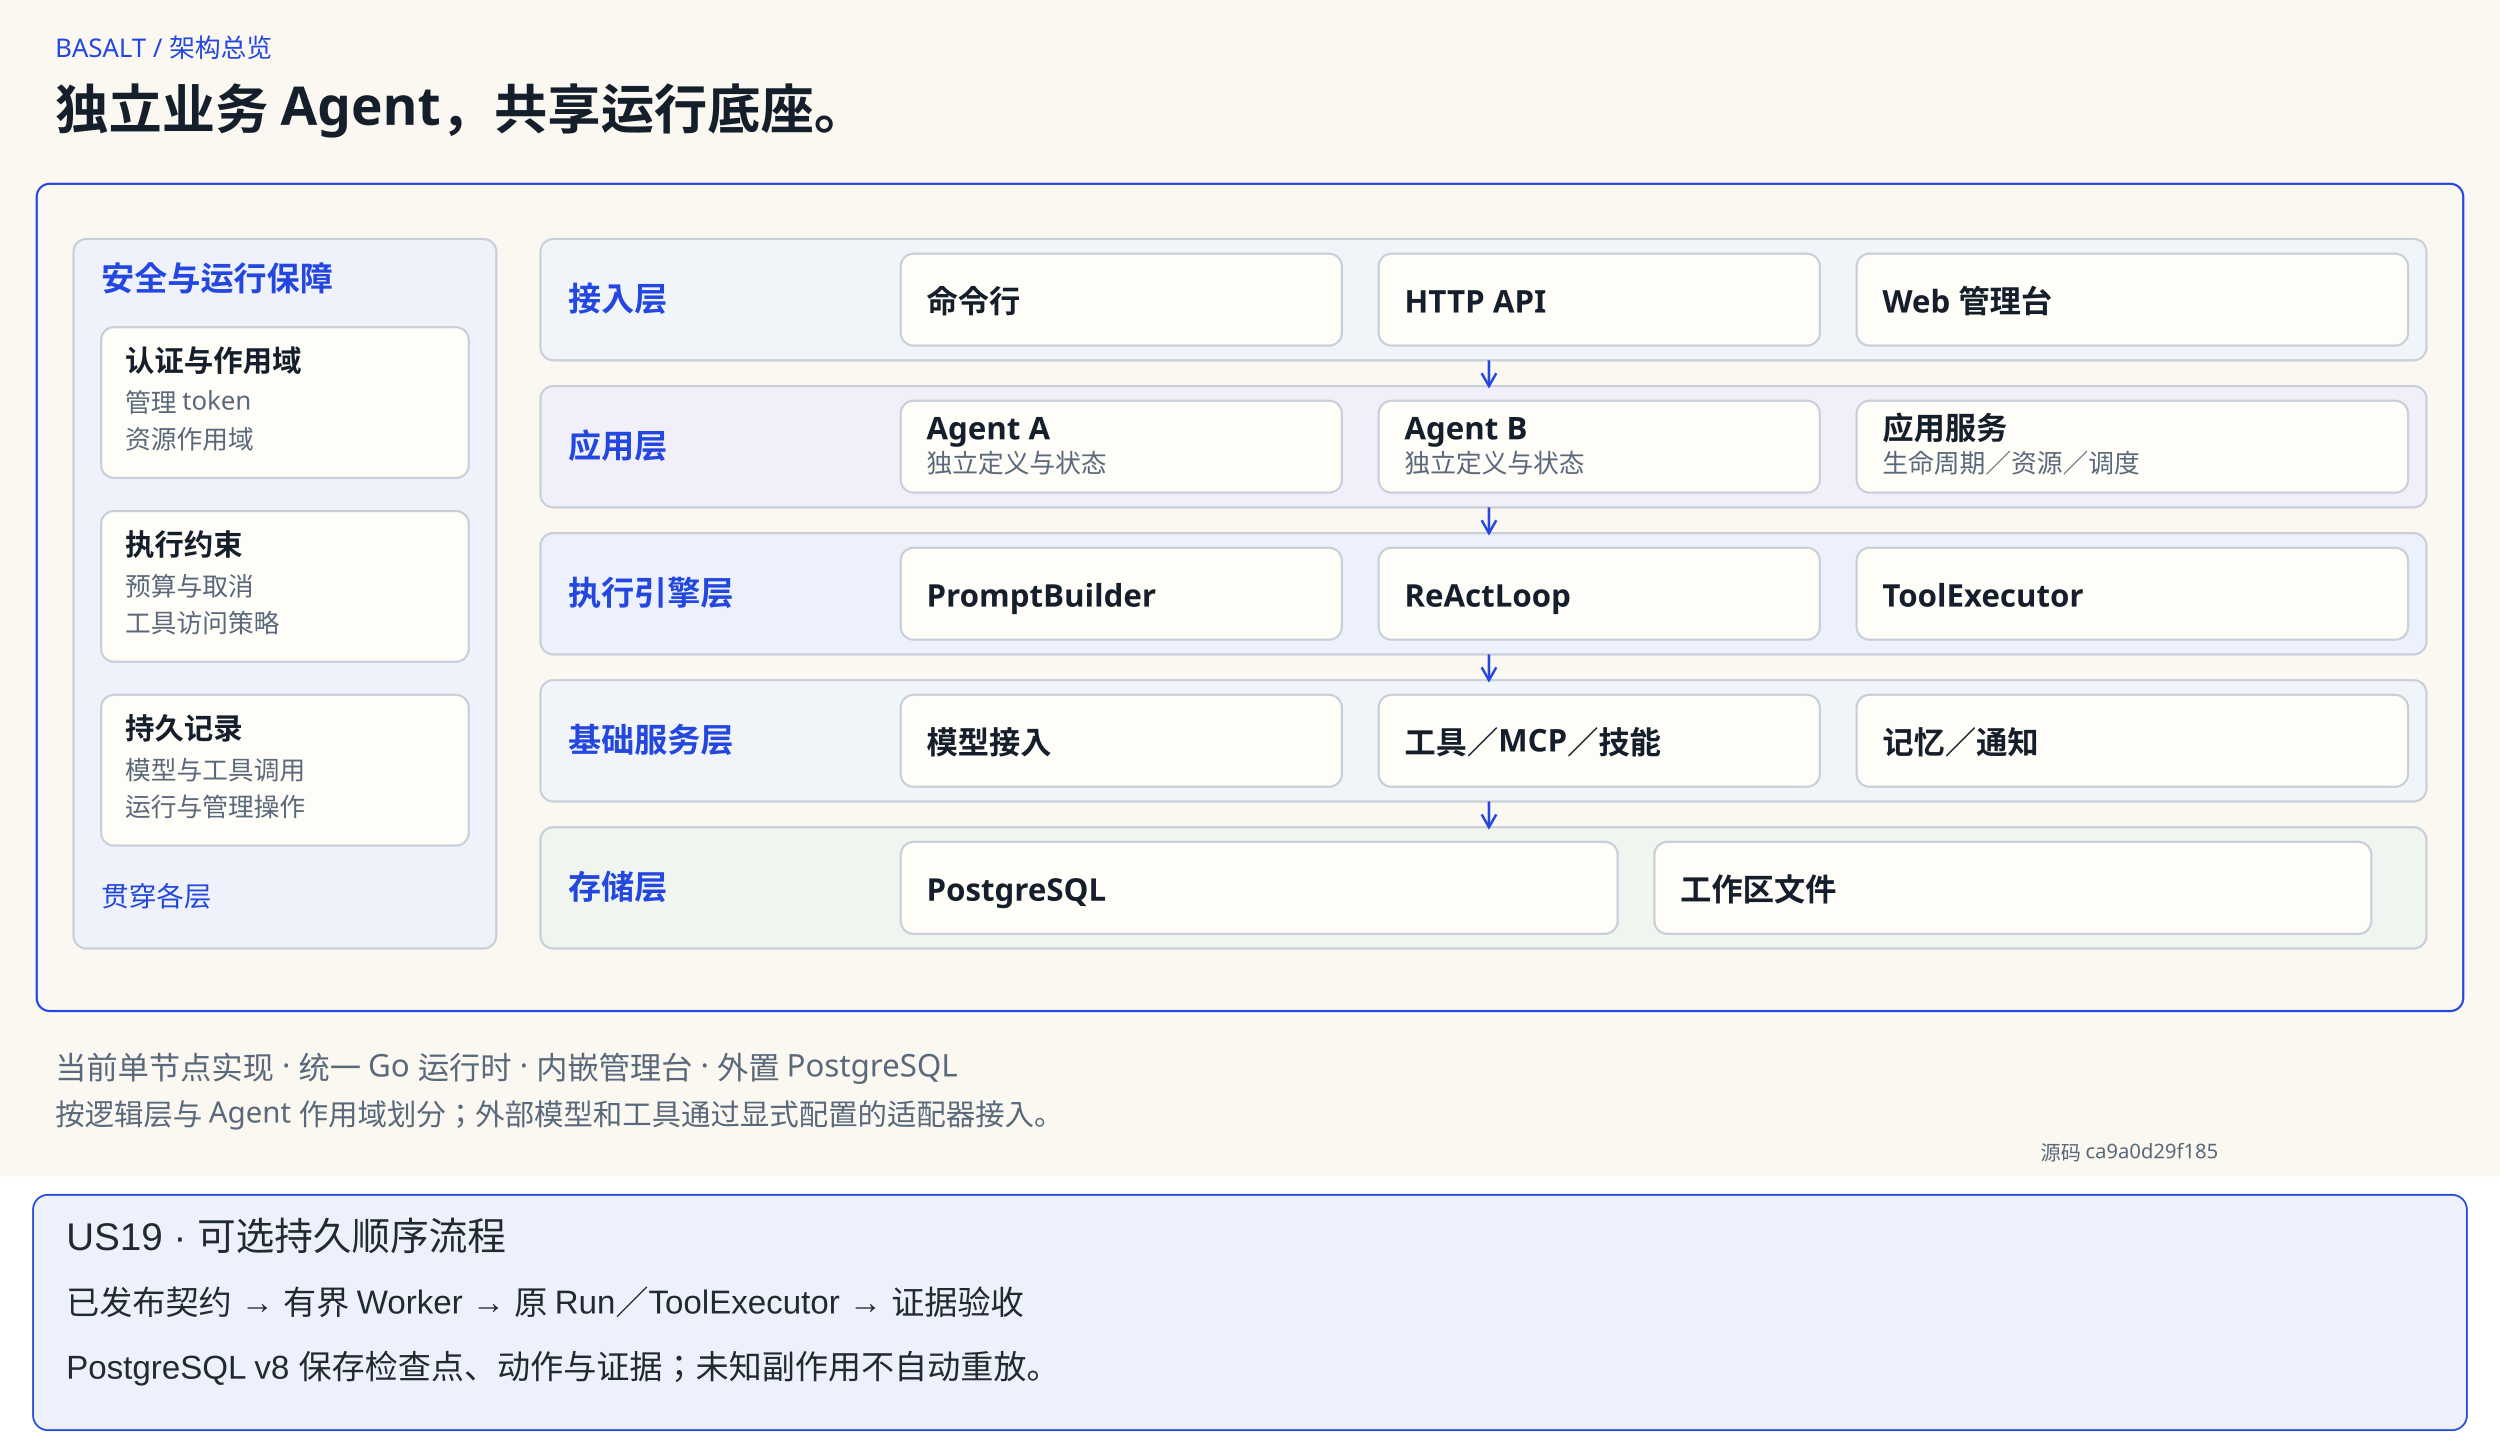
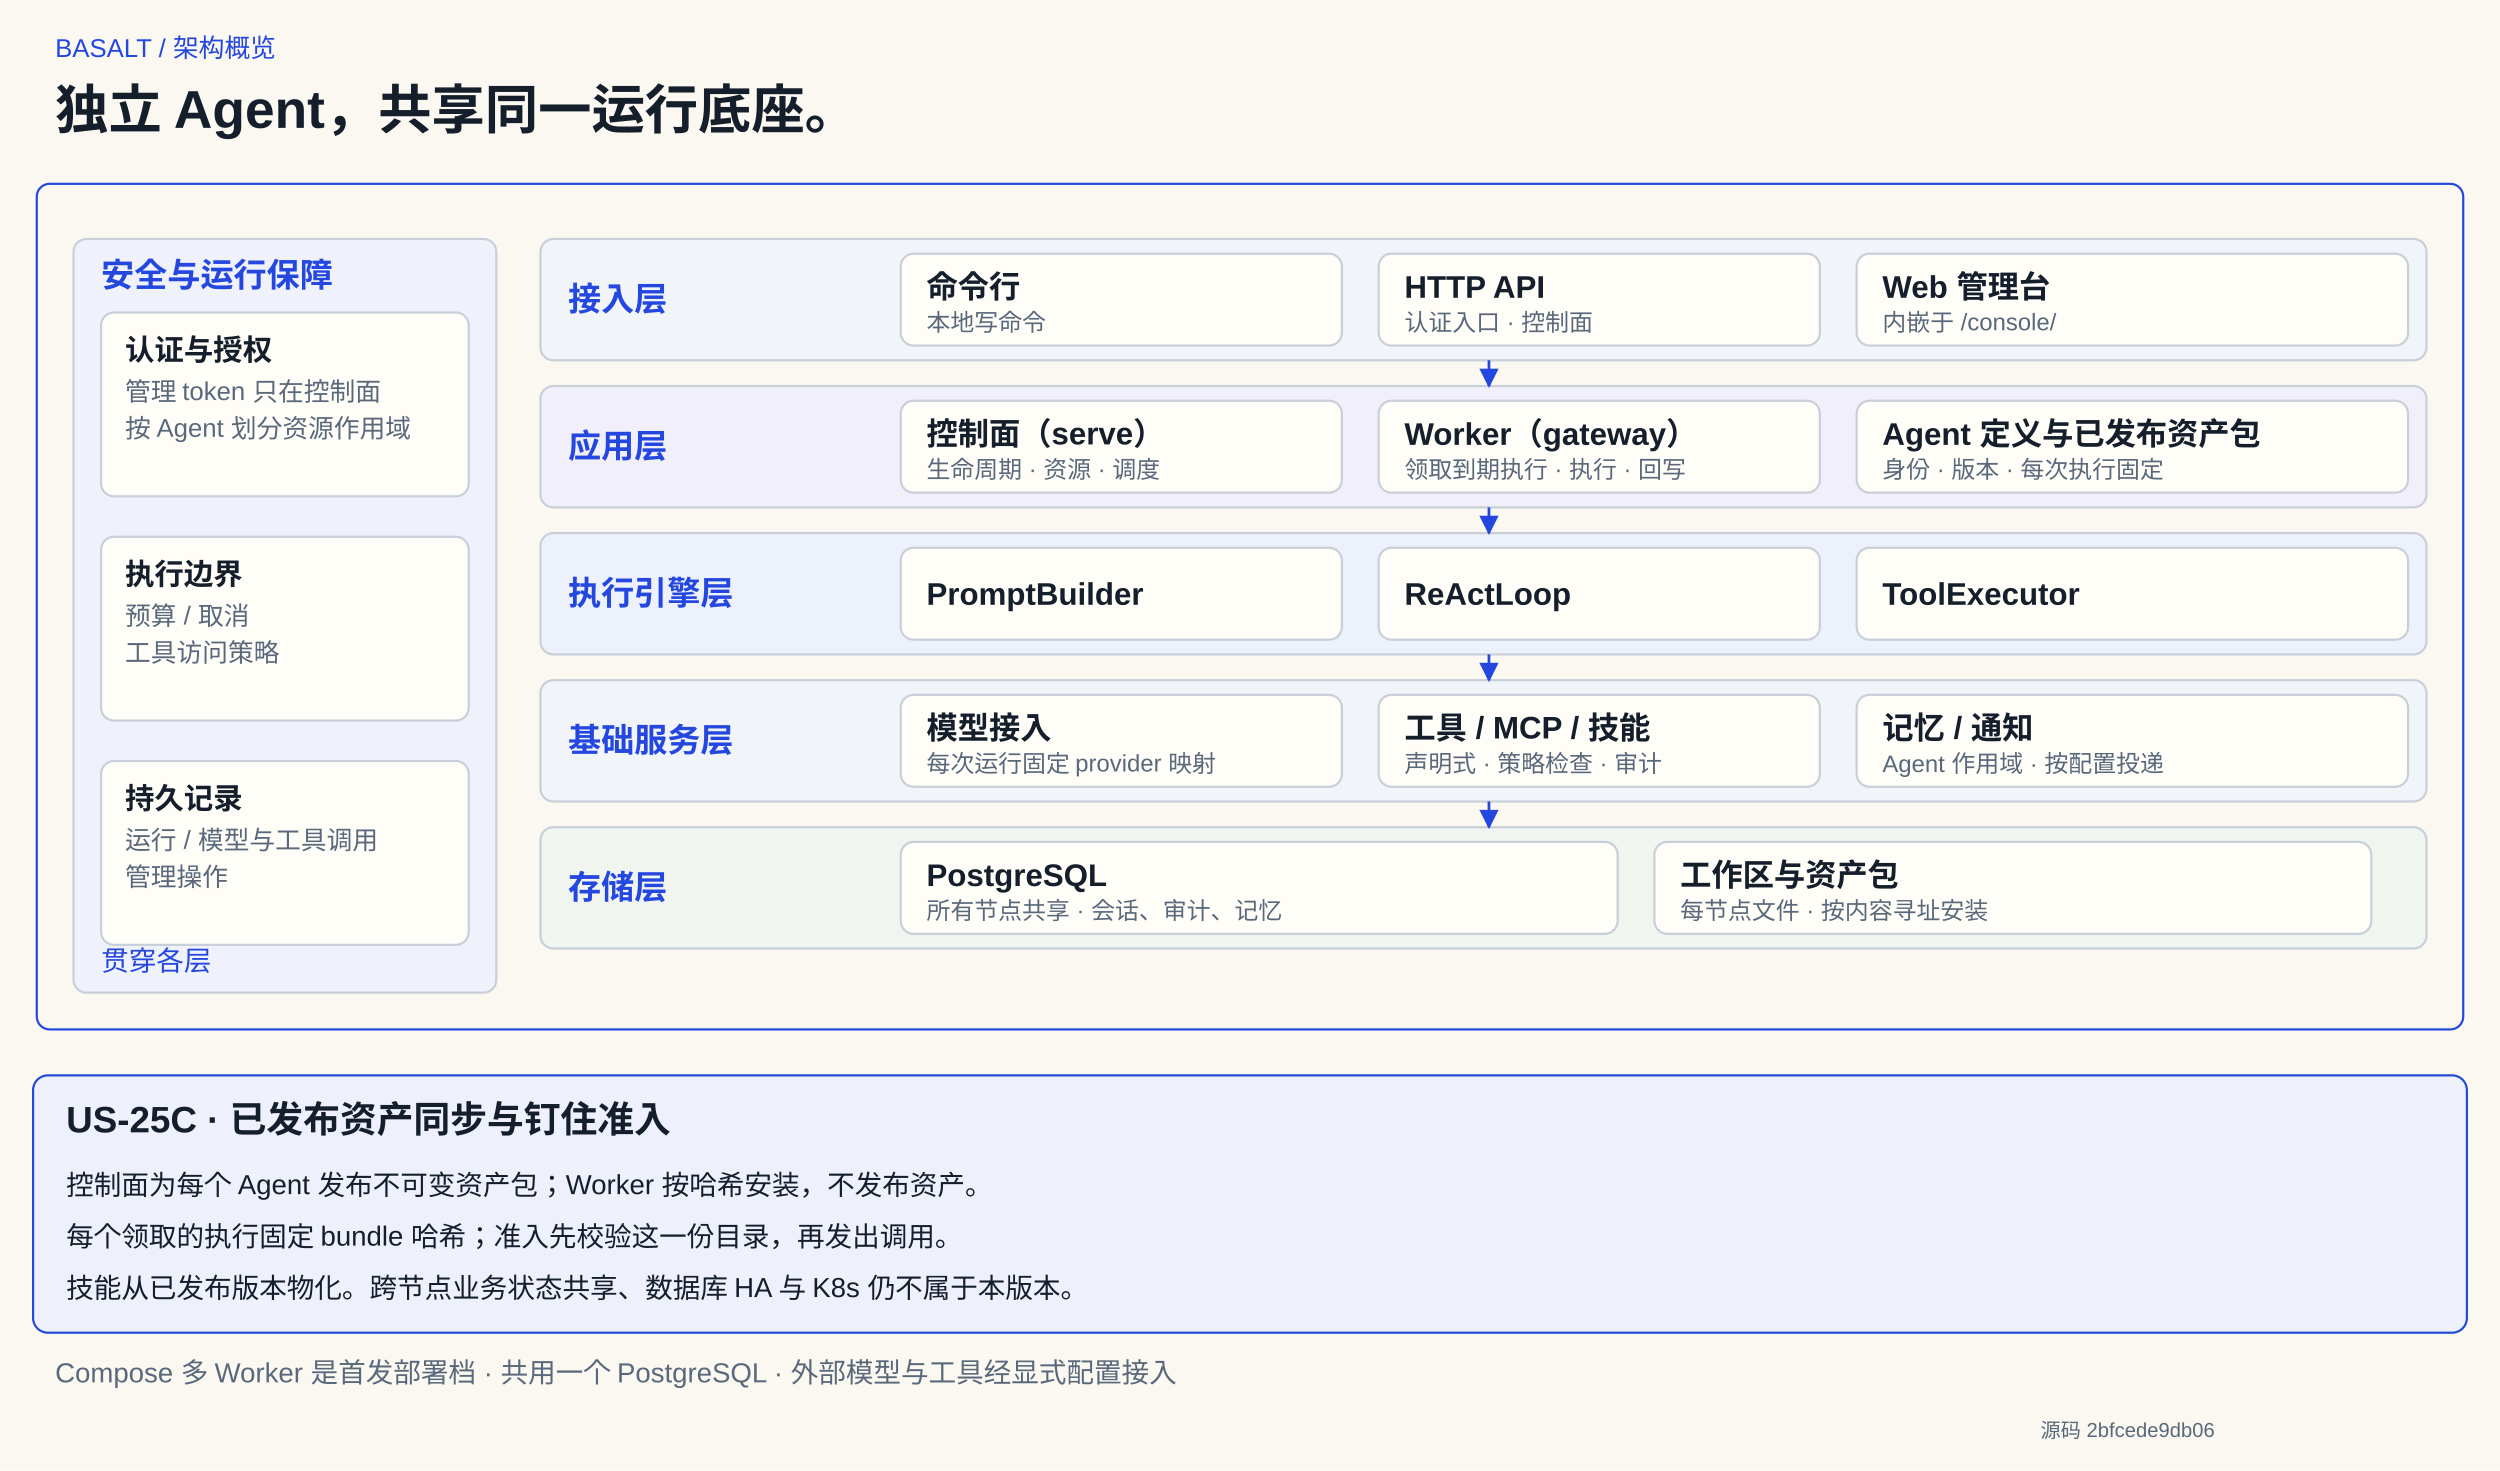
- <svg xmlns="http://www.w3.org/2000/svg" viewBox="0 0 1360 790" role="img" aria-labelledby="summary-title summary-desc" data-diagram-id="system-architecture" data-source-commit="ca9a0d29f185a548b14b595e6068c52df1c3cdf4" data-working-tree-feature="US19">
-   <rect width="1360" height="640" fill="#faf8f1" />
-   <g font-family="sans-serif">
-     <rect x="20" y="100" width="1320" height="450" rx="7" fill="#faf8f1" stroke="#2447df" stroke-width="1.2" />
-     <rect x="40" y="130" width="230" height="386" rx="7" fill="#eff2fb" stroke="#c8cfd8" stroke-width="1.2" />
-     <rect x="55" y="178" width="200" height="82" rx="7" fill="#fffdf8" stroke="#c8cfd8" stroke-width="1.2" />
-     <rect x="55" y="278" width="200" height="82" rx="7" fill="#fffdf8" stroke="#c8cfd8" stroke-width="1.2" />
-     <rect x="55" y="378" width="200" height="82" rx="7" fill="#fffdf8" stroke="#c8cfd8" stroke-width="1.2" />
+ <svg xmlns="http://www.w3.org/2000/svg" width="1360" height="800" viewBox="0 0 1360 800" role="img" aria-labelledby="diagram-title diagram-desc" data-diagram-id="system-architecture" data-source-commit="2bfcede9db06baf7cec27f1adb825a8e1ffb3969" data-working-tree-feature="US25C">
+   <defs>
+     <marker id="arrow" viewBox="0 0 10 10" refX="9" refY="5" markerWidth="7" markerHeight="7" orient="auto-start-reverse">
+       <path d="M0 0 L10 5 L0 10 Z" fill="#2447df" />
+     </marker>
+   </defs>
+   <g font-family="Arial, Microsoft YaHei, sans-serif" fill="#151e2b">
+     <rect width="1360" height="800" fill="#faf8f1" />
+     <rect x="20" y="100" width="1320" height="460" rx="7" fill="#faf8f1" stroke="#2447df" stroke-width="1.2" />
+     <rect x="40" y="130" width="230" height="410" rx="7" fill="#eff2fb" stroke="#c8cfd8" stroke-width="1.2" />
+     <rect x="55" y="170" width="200" height="100" rx="7" fill="#fffdf8" stroke="#c8cfd8" stroke-width="1.2" />
+     <rect x="55" y="292" width="200" height="100" rx="7" fill="#fffdf8" stroke="#c8cfd8" stroke-width="1.2" />
+     <rect x="55" y="414" width="200" height="100" rx="7" fill="#fffdf8" stroke="#c8cfd8" stroke-width="1.2" />
    <rect x="294" y="130" width="1026" height="66" rx="7" fill="#f1f5fa" stroke="#c8cfd8" stroke-width="1.2" />
+     <rect x="294" y="210" width="1026" height="66" rx="7" fill="#f1f0fa" stroke="#c8cfd8" stroke-width="1.2" />
+     <rect x="294" y="290" width="1026" height="66" rx="7" fill="#edf1fb" stroke="#c8cfd8" stroke-width="1.2" />
+     <rect x="294" y="370" width="1026" height="66" rx="7" fill="#f1f5fa" stroke="#c8cfd8" stroke-width="1.2" />
+     <rect x="294" y="450" width="1026" height="66" rx="7" fill="#f0f5ef" stroke="#c8cfd8" stroke-width="1.2" />
    <rect x="490" y="138" width="240" height="50" rx="7" fill="#fffdf8" stroke="#c8cfd8" stroke-width="1.2" />
    <rect x="750" y="138" width="240" height="50" rx="7" fill="#fffdf8" stroke="#c8cfd8" stroke-width="1.2" />
    <rect x="1010" y="138" width="300" height="50" rx="7" fill="#fffdf8" stroke="#c8cfd8" stroke-width="1.2" />
-     <rect x="294" y="210" width="1026" height="66" rx="7" fill="#f1f0fa" stroke="#c8cfd8" stroke-width="1.2" />
    <rect x="490" y="218" width="240" height="50" rx="7" fill="#fffdf8" stroke="#c8cfd8" stroke-width="1.2" />
    <rect x="750" y="218" width="240" height="50" rx="7" fill="#fffdf8" stroke="#c8cfd8" stroke-width="1.2" />
    <rect x="1010" y="218" width="300" height="50" rx="7" fill="#fffdf8" stroke="#c8cfd8" stroke-width="1.2" />
-     <rect x="294" y="290" width="1026" height="66" rx="7" fill="#edf1fb" stroke="#c8cfd8" stroke-width="1.2" />
    <rect x="490" y="298" width="240" height="50" rx="7" fill="#fffdf8" stroke="#c8cfd8" stroke-width="1.2" />
    <rect x="750" y="298" width="240" height="50" rx="7" fill="#fffdf8" stroke="#c8cfd8" stroke-width="1.2" />
    <rect x="1010" y="298" width="300" height="50" rx="7" fill="#fffdf8" stroke="#c8cfd8" stroke-width="1.2" />
-     <rect x="294" y="370" width="1026" height="66" rx="7" fill="#f1f5fa" stroke="#c8cfd8" stroke-width="1.2" />
    <rect x="490" y="378" width="240" height="50" rx="7" fill="#fffdf8" stroke="#c8cfd8" stroke-width="1.2" />
    <rect x="750" y="378" width="240" height="50" rx="7" fill="#fffdf8" stroke="#c8cfd8" stroke-width="1.2" />
    <rect x="1010" y="378" width="300" height="50" rx="7" fill="#fffdf8" stroke="#c8cfd8" stroke-width="1.2" />
-     <rect x="294" y="450" width="1026" height="66" rx="7" fill="#f0f5ef" stroke="#c8cfd8" stroke-width="1.2" />
    <rect x="490" y="458" width="390" height="50" rx="7" fill="#fffdf8" stroke="#c8cfd8" stroke-width="1.2" />
    <rect x="900" y="458" width="390" height="50" rx="7" fill="#fffdf8" stroke="#c8cfd8" stroke-width="1.2" />
-     <path d="M810 196V210" fill="none" stroke="#2447df" stroke-width="1.4" />
-     <path d="M806 203L810 210L814 203" fill="none" stroke="#2447df" stroke-width="1.4" />
-     <path d="M810 276V290" fill="none" stroke="#2447df" stroke-width="1.4" />
-     <path d="M806 283L810 290L814 283" fill="none" stroke="#2447df" stroke-width="1.4" />
-     <path d="M810 356V370" fill="none" stroke="#2447df" stroke-width="1.4" />
-     <path d="M806 363L810 370L814 363" fill="none" stroke="#2447df" stroke-width="1.4" />
-     <path d="M810 436V450" fill="none" stroke="#2447df" stroke-width="1.4" />
-     <path d="M806 443L810 450L814 443" fill="none" stroke="#2447df" stroke-width="1.4" />
-     <text x="55" y="158" font-size="18" fill="#2447df" font-weight="600">安全与运行保障</text>
-     <text x="68" y="202" font-size="16" fill="#151e2b" font-weight="600">认证与作用域</text>
-     <text x="68" y="224" font-size="14" fill="#59687a">管理 token</text>
-     <text x="68" y="244" font-size="14" fill="#59687a">资源作用域</text>
-     <text x="68" y="302" font-size="16" fill="#151e2b" font-weight="600">执行约束</text>
-     <text x="68" y="324" font-size="14" fill="#59687a">预算与取消</text>
-     <text x="68" y="344" font-size="14" fill="#59687a">工具访问策略</text>
-     <text x="68" y="402" font-size="16" fill="#151e2b" font-weight="600">持久记录</text>
-     <text x="68" y="424" font-size="14" fill="#59687a">模型与工具调用</text>
-     <text x="68" y="444" font-size="14" fill="#59687a">运行与管理操作</text>
-     <text x="55" y="493" font-size="15" fill="#2447df">贯穿各层</text>
+     <rect x="18" y="585" width="1324" height="140" rx="8" fill="#eef1fb" stroke="#244bd8" stroke-width="1.2" />
+     <polyline points="810,196 810,210" fill="none" stroke="#2447df" stroke-width="1.5" marker-end="url(#arrow)" />
+     <polyline points="810,276 810,290" fill="none" stroke="#2447df" stroke-width="1.5" marker-end="url(#arrow)" />
+     <polyline points="810,356 810,370" fill="none" stroke="#2447df" stroke-width="1.5" marker-end="url(#arrow)" />
+     <polyline points="810,436 810,450" fill="none" stroke="#2447df" stroke-width="1.5" marker-end="url(#arrow)" />
+     <text x="55" y="156" font-size="18" fill="#2447df" font-weight="600">安全与运行保障</text>
+     <text x="68" y="196" font-size="16" fill="#151e2b" font-weight="600">认证与授权</text>
+     <text x="68" y="218" font-size="14" fill="#59687a">管理 token 只在控制面</text>
+     <text x="68" y="238" font-size="14" fill="#59687a">按 Agent 划分资源作用域</text>
+     <text x="68" y="318" font-size="16" fill="#151e2b" font-weight="600">执行边界</text>
+     <text x="68" y="340" font-size="14" fill="#59687a">预算 / 取消</text>
+     <text x="68" y="360" font-size="14" fill="#59687a">工具访问策略</text>
+     <text x="68" y="440" font-size="16" fill="#151e2b" font-weight="600">持久记录</text>
+     <text x="68" y="462" font-size="14" fill="#59687a">运行 / 模型与工具调用</text>
+     <text x="68" y="482" font-size="14" fill="#59687a">管理操作</text>
+     <text x="55" y="528" font-size="15" fill="#2447df">贯穿各层</text>
    <text x="309" y="169" font-size="18" fill="#2447df" font-weight="600">接入层</text>
-     <text x="504" y="170" font-size="17" fill="#151e2b" font-weight="600">命令行</text>
-     <text x="764" y="170" font-size="17" fill="#151e2b" font-weight="600">HTTP API</text>
-     <text x="1024" y="170" font-size="17" fill="#151e2b" font-weight="600">Web 管理台</text>
    <text x="309" y="249" font-size="18" fill="#2447df" font-weight="600">应用层</text>
-     <text x="504" y="239" font-size="17" fill="#151e2b" font-weight="600">Agent A</text>
-     <text x="504" y="257" font-size="14" fill="#59687a">独立定义与状态</text>
-     <text x="764" y="239" font-size="17" fill="#151e2b" font-weight="600">Agent B</text>
-     <text x="764" y="257" font-size="14" fill="#59687a">独立定义与状态</text>
-     <text x="1024" y="239" font-size="17" fill="#151e2b" font-weight="600">应用服务</text>
-     <text x="1024" y="257" font-size="14" fill="#59687a">生命周期／资源／调度</text>
    <text x="309" y="329" font-size="18" fill="#2447df" font-weight="600">执行引擎层</text>
-     <text x="504" y="330" font-size="17" fill="#151e2b" font-weight="600">PromptBuilder</text>
-     <text x="764" y="330" font-size="17" fill="#151e2b" font-weight="600">ReActLoop</text>
-     <text x="1024" y="330" font-size="17" fill="#151e2b" font-weight="600">ToolExecutor</text>
    <text x="309" y="409" font-size="18" fill="#2447df" font-weight="600">基础服务层</text>
-     <text x="504" y="410" font-size="17" fill="#151e2b" font-weight="600">模型接入</text>
-     <text x="764" y="410" font-size="17" fill="#151e2b" font-weight="600">工具／MCP／技能</text>
-     <text x="1024" y="410" font-size="17" fill="#151e2b" font-weight="600">记忆／通知</text>
    <text x="309" y="489" font-size="18" fill="#2447df" font-weight="600">存储层</text>
-     <text x="504" y="490" font-size="17" fill="#151e2b" font-weight="600">PostgreSQL</text>
-     <text x="914" y="490" font-size="17" fill="#151e2b" font-weight="600">工作区文件</text>
-     <text x="30" y="31" font-size="14" fill="#2447df">BASALT / 架构总览</text>
-     <text x="30" y="70" font-size="29" fill="#151e2b" font-weight="600">独立业务 Agent，共享运行底座。</text>
-     <text x="30" y="587" font-size="17" fill="#59687a">当前单节点实现 · 统一 Go 运行时 · 内嵌管理台 · 外置 PostgreSQL</text>
-     <text x="30" y="612" font-size="16" fill="#59687a">按逻辑层与 Agent 作用域划分；外部模型和工具通过显式配置的适配器接入。</text>
-     <text x="1110" y="631" font-size="11" fill="#59687a">源码 ca9a0d29f185</text>
-   </g>
-   <g id="us19-flow" font-family="Arial, Microsoft YaHei, sans-serif">
-     <rect x="18" y="650" width="1324" height="128" rx="8" fill="#eef1fb" stroke="#244bd8" />
-     <text x="36" y="680" font-size="21" fill="#202b30">US19 · 可选持久顺序流程</text>
-     <text x="36" y="715" font-size="18" fill="#202b30">已发布契约 → 有界 Worker → 原 Run／ToolExecutor → 证据验收</text>
-     <text x="36" y="750" font-size="18" fill="#202b30">PostgreSQL v8 保存检查点、动作与证据；未知副作用不自动重放。</text>
+     <text x="504" y="162" font-size="17" fill="#151e2b" font-weight="600">命令行</text>
+     <text x="504" y="180" font-size="13" fill="#59687a">本地写命令</text>
+     <text x="764" y="162" font-size="17" fill="#151e2b" font-weight="600">HTTP API</text>
+     <text x="764" y="180" font-size="13" fill="#59687a">认证入口 · 控制面</text>
+     <text x="1024" y="162" font-size="17" fill="#151e2b" font-weight="600">Web 管理台</text>
+     <text x="1024" y="180" font-size="13" fill="#59687a">内嵌于 /console/</text>
+     <text x="504" y="242" font-size="17" fill="#151e2b" font-weight="600">控制面（serve）</text>
+     <text x="504" y="260" font-size="13" fill="#59687a">生命周期 · 资源 · 调度</text>
+     <text x="764" y="242" font-size="17" fill="#151e2b" font-weight="600">Worker（gateway）</text>
+     <text x="764" y="260" font-size="13" fill="#59687a">领取到期执行 · 执行 · 回写</text>
+     <text x="1024" y="242" font-size="17" fill="#151e2b" font-weight="600">Agent 定义与已发布资产包</text>
+     <text x="1024" y="260" font-size="13" fill="#59687a">身份 · 版本 · 每次执行固定</text>
+     <text x="504" y="329" font-size="17" fill="#151e2b" font-weight="600">PromptBuilder</text>
+     <text x="764" y="329" font-size="17" fill="#151e2b" font-weight="600">ReActLoop</text>
+     <text x="1024" y="329" font-size="17" fill="#151e2b" font-weight="600">ToolExecutor</text>
+     <text x="504" y="402" font-size="17" fill="#151e2b" font-weight="600">模型接入</text>
+     <text x="504" y="420" font-size="13" fill="#59687a">每次运行固定 provider 映射</text>
+     <text x="764" y="402" font-size="17" fill="#151e2b" font-weight="600">工具 / MCP / 技能</text>
+     <text x="764" y="420" font-size="13" fill="#59687a">声明式 · 策略检查 · 审计</text>
+     <text x="1024" y="402" font-size="17" fill="#151e2b" font-weight="600">记忆 / 通知</text>
+     <text x="1024" y="420" font-size="13" fill="#59687a">Agent 作用域 · 按配置投递</text>
+     <text x="504" y="482" font-size="17" fill="#151e2b" font-weight="600">PostgreSQL</text>
+     <text x="504" y="500" font-size="13" fill="#59687a">所有节点共享 · 会话、审计、记忆</text>
+     <text x="914" y="482" font-size="17" fill="#151e2b" font-weight="600">工作区与资产包</text>
+     <text x="914" y="500" font-size="13" fill="#59687a">每节点文件 · 按内容寻址安装</text>
+     <text x="30" y="31" font-size="14" fill="#2447df">BASALT / 架构概览</text>
+     <text x="30" y="70" font-size="29" fill="#151e2b" font-weight="600">独立 Agent，共享同一运行底座。</text>
+     <text x="36" y="616" font-size="20" fill="#151e2b" font-weight="600">US-25C · 已发布资产同步与钉住准入</text>
+     <text x="36" y="650" font-size="15" fill="#151e2b">控制面为每个 Agent 发布不可变资产包；Worker 按哈希安装，不发布资产。</text>
+     <text x="36" y="678" font-size="15" fill="#151e2b">每个领取的执行固定 bundle 哈希；准入先校验这一份目录，再发出调用。</text>
+     <text x="36" y="706" font-size="15" fill="#151e2b">技能从已发布版本物化。跨节点业务状态共享、数据库 HA 与 K8s 仍不属于本版本。</text>
+     <text x="30" y="752" font-size="15" fill="#59687a">Compose 多 Worker 是首发部署档 · 共用一个 PostgreSQL · 外部模型与工具经显式配置接入</text>
+     <text x="1110" y="782" font-size="11" fill="#59687a">源码 2bfcede9db06</text>
  </g>
</svg>
